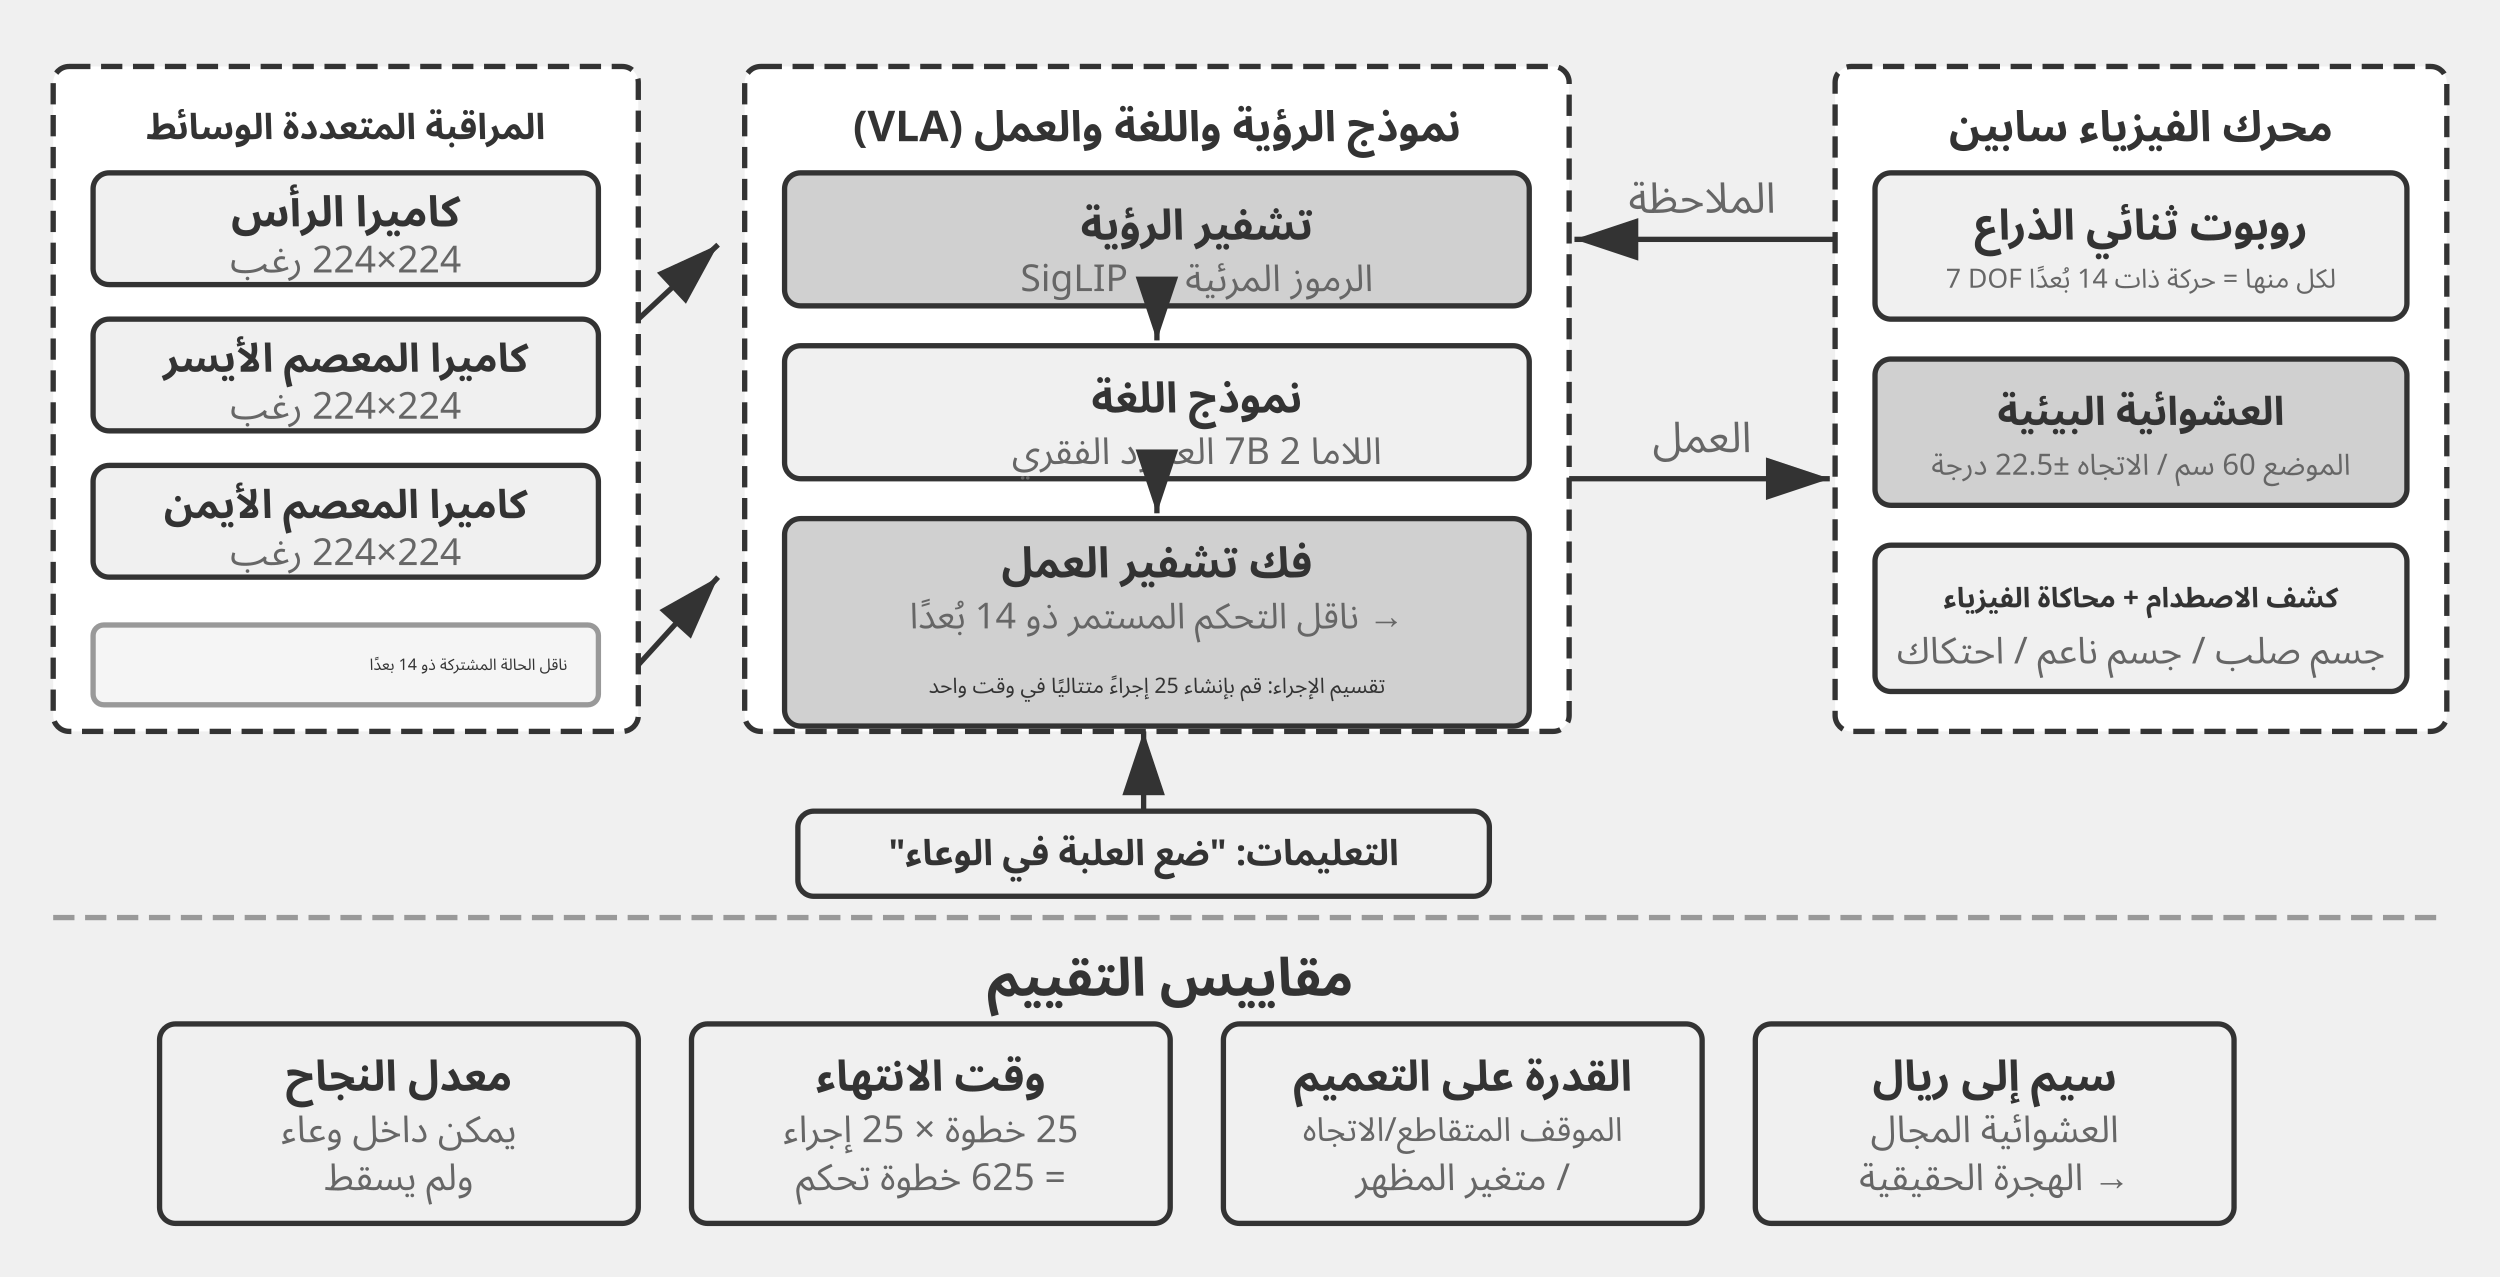
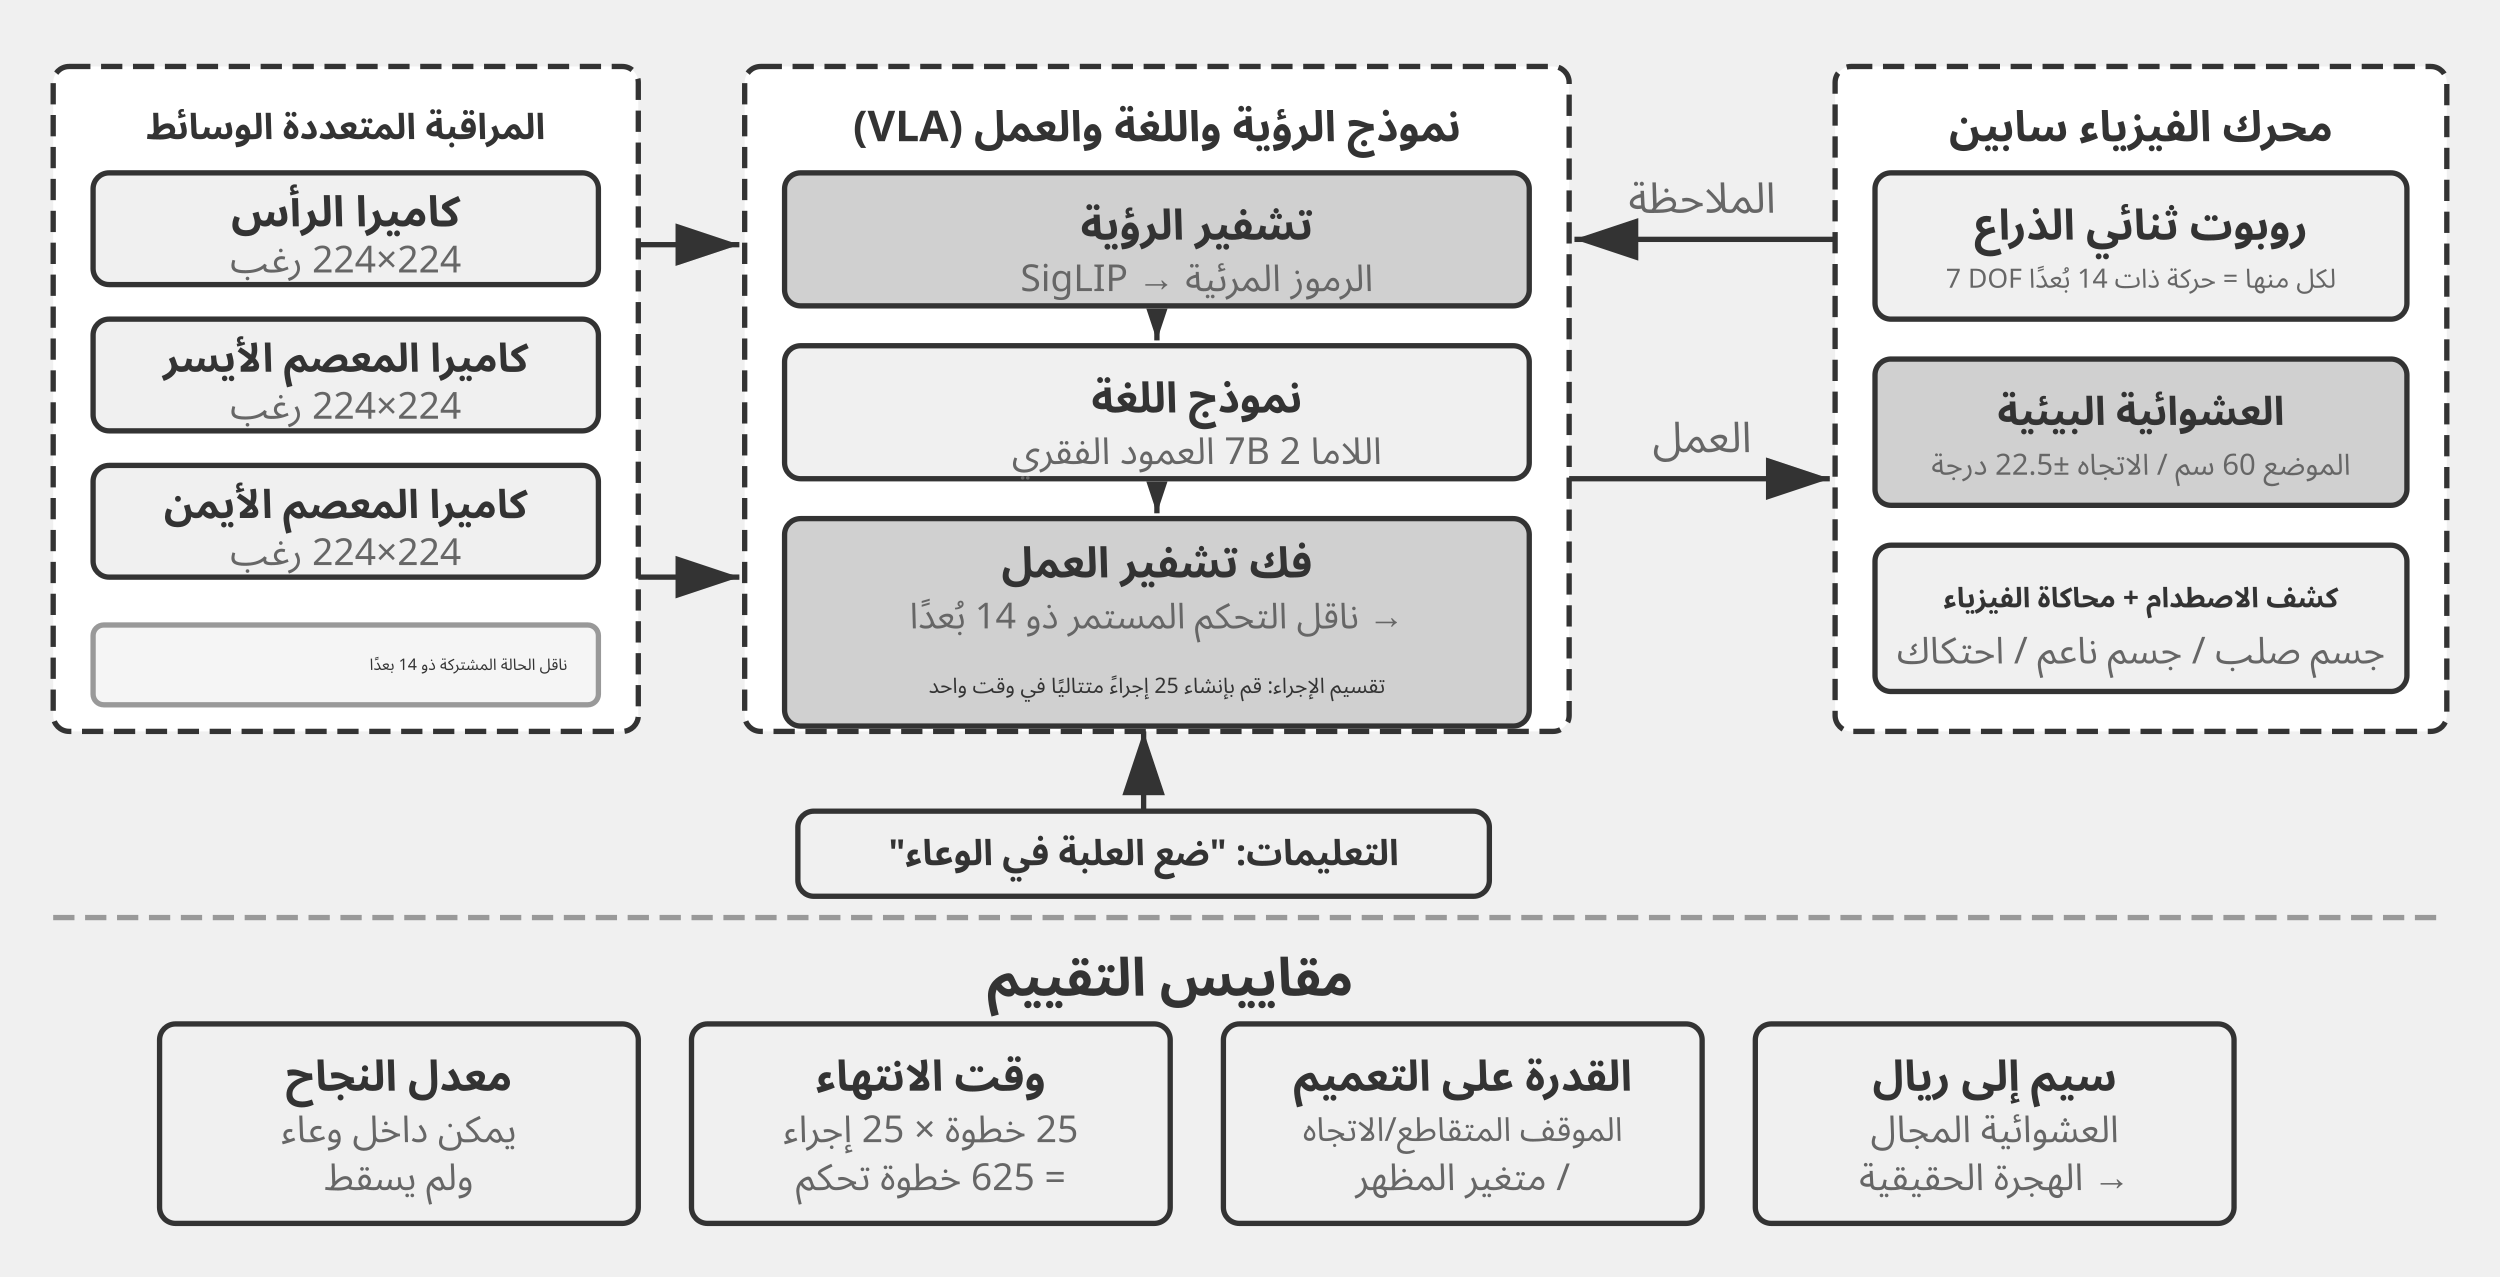
<svg xmlns="http://www.w3.org/2000/svg" viewBox="0 40 940 480" width="940" height="480" style="background:#ffffff">
  <defs>
    <marker id="ah" markerWidth="12" markerHeight="8" refX="12" refY="4" orient="auto">
+       <polygon points="0 0, 12 4, 0 8" fill="#333333" />
+     </marker>
+     <marker id="ah-compact" markerWidth="12" markerHeight="8" refX="12" refY="4" orient="auto" markerUnits="userSpaceOnUse">
      <polygon points="0 0, 12 4, 0 8" fill="#333333" />
    </marker>
    <marker id="ah-light" markerWidth="12" markerHeight="8" refX="12" refY="4" orient="auto">
      <polygon points="0 0, 12 4, 0 8" fill="#999999" />
    </marker>
  </defs>
  <rect x="20" y="65" width="220" height="250" rx="6" fill="#ffffff" stroke="#333333" stroke-width="2" stroke-dasharray="8,4" />
  <text x="130" y="88" font-family="Arial, 'Helvetica Neue', Helvetica, 'PingFang SC', 'Microsoft YaHei', sans-serif" font-size="13.5" fill="#333333" text-anchor="middle" dominant-baseline="central" font-weight="bold" direction="rtl" unicode-bidi="plaintext" style="font-family:'Noto Sans Arabic','Noto Sans',Arial,sans-serif">المراقبة المتعددة الوسائط</text>
  <rect x="35" y="105" width="190" height="42" rx="6" fill="#f0f0f0" stroke="#333333" stroke-width="2" />
  <text x="130" y="120" font-family="Arial, 'Helvetica Neue', Helvetica, 'PingFang SC', 'Microsoft YaHei', sans-serif" font-size="16" fill="#333333" text-anchor="middle" dominant-baseline="central" font-weight="bold" direction="rtl" unicode-bidi="plaintext" style="font-family:'Noto Sans Arabic','Noto Sans',Arial,sans-serif">كاميرا الرأس</text>
  <text x="130" y="138" font-family="Arial, 'Helvetica Neue', Helvetica, 'PingFang SC', 'Microsoft YaHei', sans-serif" font-size="14" fill="#666666" text-anchor="middle" dominant-baseline="central" font-weight="normal" direction="rtl" unicode-bidi="plaintext" style="font-family:'Noto Sans Arabic','Noto Sans',Arial,sans-serif">224×224 رغب</text>
  <rect x="35" y="160" width="190" height="42" rx="6" fill="#f0f0f0" stroke="#333333" stroke-width="2" />
  <text x="130" y="175" font-family="Arial, 'Helvetica Neue', Helvetica, 'PingFang SC', 'Microsoft YaHei', sans-serif" font-size="15" fill="#333333" text-anchor="middle" dominant-baseline="central" font-weight="bold" direction="rtl" unicode-bidi="plaintext" style="font-family:'Noto Sans Arabic','Noto Sans',Arial,sans-serif">كاميرا المعصم الأيسر</text>
  <text x="130" y="193" font-family="Arial, 'Helvetica Neue', Helvetica, 'PingFang SC', 'Microsoft YaHei', sans-serif" font-size="14" fill="#666666" text-anchor="middle" dominant-baseline="central" font-weight="normal" direction="rtl" unicode-bidi="plaintext" style="font-family:'Noto Sans Arabic','Noto Sans',Arial,sans-serif">224×224 رغب</text>
  <rect x="35" y="215" width="190" height="42" rx="6" fill="#f0f0f0" stroke="#333333" stroke-width="2" />
  <text x="130" y="230" font-family="Arial, 'Helvetica Neue', Helvetica, 'PingFang SC', 'Microsoft YaHei', sans-serif" font-size="15" fill="#333333" text-anchor="middle" dominant-baseline="central" font-weight="bold" direction="rtl" unicode-bidi="plaintext" style="font-family:'Noto Sans Arabic','Noto Sans',Arial,sans-serif">كاميرا المعصم الأيمن</text>
  <text x="130" y="248" font-family="Arial, 'Helvetica Neue', Helvetica, 'PingFang SC', 'Microsoft YaHei', sans-serif" font-size="14" fill="#666666" text-anchor="middle" dominant-baseline="central" font-weight="normal" direction="rtl" unicode-bidi="plaintext" style="font-family:'Noto Sans Arabic','Noto Sans',Arial,sans-serif">224×224 رغب</text>
  <rect x="35" y="275" width="190" height="30" rx="4" fill="#f5f5f5" stroke="#999999" stroke-width="2" />
  <text x="213.3" y="290" font-family="'Courier New', Courier, monospace" font-size="6" fill="#333333" text-anchor="start" dominant-baseline="central" direction="rtl" unicode-bidi="plaintext" style="font-family:'Noto Sans Arabic','Noto Sans',Arial,sans-serif">ناقل الحالة المشتركة ذو 14 بعدًا</text>
  <rect x="280" y="65" width="310" height="250" rx="6" fill="#ffffff" stroke="#333333" stroke-width="2" stroke-dasharray="8,4" />
  <text x="435" y="88" font-family="Arial, 'Helvetica Neue', Helvetica, 'PingFang SC', 'Microsoft YaHei', sans-serif" font-size="16" fill="#333333" text-anchor="middle" dominant-baseline="central" font-weight="bold" direction="rtl" unicode-bidi="plaintext" style="font-family:'Noto Sans Arabic','Noto Sans',Arial,sans-serif">نموذج الرؤية واللغة والعمل (VLA)</text>
  <rect x="295" y="105" width="280" height="50" rx="6" fill="#d0d0d0" stroke="#333333" stroke-width="2" />
  <text x="450" y="125" font-family="Arial, 'Helvetica Neue', Helvetica, 'PingFang SC', 'Microsoft YaHei', sans-serif" font-size="16" fill="#333333" text-anchor="middle" dominant-baseline="central" font-weight="bold" direction="rtl" unicode-bidi="plaintext" style="font-family:'Noto Sans Arabic','Noto Sans',Arial,sans-serif">تشفير الرؤية</text>
  <text x="450" y="145" font-family="Arial, 'Helvetica Neue', Helvetica, 'PingFang SC', 'Microsoft YaHei', sans-serif" font-size="14" fill="#666666" text-anchor="middle" dominant-baseline="central" font-weight="normal" direction="rtl" unicode-bidi="plaintext" style="font-family:'Noto Sans Arabic','Noto Sans',Arial,sans-serif">SigLIP → الرموز المرئية</text>
-   <line x1="435" y1="157" x2="435" y2="168" stroke="#333333" stroke-width="2" marker-end="url(#ah)" />
+   <line x1="435" y1="157" x2="435" y2="168" stroke="#333333" stroke-width="2" marker-end="url(#ah-compact)" />
  <rect x="295" y="170" width="280" height="50" rx="6" fill="#f0f0f0" stroke="#333333" stroke-width="2" />
  <text x="450" y="190" font-family="Arial, 'Helvetica Neue', Helvetica, 'PingFang SC', 'Microsoft YaHei', sans-serif" font-size="16" fill="#333333" text-anchor="middle" dominant-baseline="central" font-weight="bold" direction="rtl" unicode-bidi="plaintext" style="font-family:'Noto Sans Arabic','Noto Sans',Arial,sans-serif">نموذج اللغة</text>
  <text x="450" y="210" font-family="Arial, 'Helvetica Neue', Helvetica, 'PingFang SC', 'Microsoft YaHei', sans-serif" font-size="14" fill="#666666" text-anchor="middle" dominant-baseline="central" font-weight="normal" direction="rtl" unicode-bidi="plaintext" style="font-family:'Noto Sans Arabic','Noto Sans',Arial,sans-serif">اللاما 2 7B العمود الفقري</text>
-   <line x1="435" y1="222" x2="435" y2="233" stroke="#333333" stroke-width="2" marker-end="url(#ah)" />
+   <line x1="435" y1="222" x2="435" y2="233" stroke="#333333" stroke-width="2" marker-end="url(#ah-compact)" />
  <rect x="295" y="235" width="280" height="78" rx="6" fill="#d0d0d0" stroke="#333333" stroke-width="2" />
  <text x="435" y="252" font-family="Arial, 'Helvetica Neue', Helvetica, 'PingFang SC', 'Microsoft YaHei', sans-serif" font-size="16" fill="#333333" text-anchor="middle" dominant-baseline="central" font-weight="bold" direction="rtl" unicode-bidi="plaintext" style="font-family:'Noto Sans Arabic','Noto Sans',Arial,sans-serif">فك تشفير العمل</text>
  <text x="435" y="272" font-family="Arial, 'Helvetica Neue', Helvetica, 'PingFang SC', 'Microsoft YaHei', sans-serif" font-size="13.5" fill="#666666" text-anchor="middle" dominant-baseline="central" font-weight="normal" direction="rtl" unicode-bidi="plaintext" style="font-family:'Noto Sans Arabic','Noto Sans',Arial,sans-serif">→ ناقل التحكم المستمر ذو 14 بُعدًا</text>
  <text x="435" y="298" font-family="'Courier New', Courier, monospace" font-size="8" fill="#333333" text-anchor="middle" dominant-baseline="central" direction="rtl" unicode-bidi="plaintext" style="font-family:'Noto Sans Arabic','Noto Sans',Arial,sans-serif">تقسيم الإجراء: قم بإنشاء 25 إجراءً متتاليًا في وقت واحد</text>
-   <line x1="240" y1="160" x2="270" y2="132" stroke="#333333" stroke-width="2" marker-end="url(#ah)" />
-   <line x1="240" y1="290" x2="270" y2="257" stroke="#333333" stroke-width="2" marker-end="url(#ah)" />
+   <line x1="240" y1="132" x2="278" y2="132" stroke="#333333" stroke-width="2" marker-end="url(#ah)" />
+   <line x1="240" y1="257" x2="278" y2="257" stroke="#333333" stroke-width="2" marker-end="url(#ah)" />
  <rect x="300" y="345" width="260" height="32" rx="6" fill="#f0f0f0" stroke="#333333" stroke-width="2" />
  <text x="430" y="361" font-family="Arial, 'Helvetica Neue', Helvetica, 'PingFang SC', 'Microsoft YaHei', sans-serif" font-size="13.5" fill="#333333" text-anchor="middle" dominant-baseline="central" font-weight="bold" direction="rtl" unicode-bidi="plaintext" style="font-family:'Noto Sans Arabic','Noto Sans',Arial,sans-serif">التعليمات: "ضع العلبة في الوعاء"</text>
  <line x1="430" y1="345" x2="430" y2="315" stroke="#333333" stroke-width="2" marker-end="url(#ah)" />
  <rect x="690" y="65" width="230" height="250" rx="6" fill="#ffffff" stroke="#333333" stroke-width="2" stroke-dasharray="8,4" />
  <text x="805" y="88" font-family="Arial, 'Helvetica Neue', Helvetica, 'PingFang SC', 'Microsoft YaHei', sans-serif" font-size="16" fill="#333333" text-anchor="middle" dominant-baseline="central" font-weight="bold" direction="rtl" unicode-bidi="plaintext" style="font-family:'Noto Sans Arabic','Noto Sans',Arial,sans-serif">محرك الفيزياء سابين</text>
  <rect x="705" y="105" width="200" height="55" rx="6" fill="#f0f0f0" stroke="#333333" stroke-width="2" />
  <text x="805" y="125" font-family="Arial, 'Helvetica Neue', Helvetica, 'PingFang SC', 'Microsoft YaHei', sans-serif" font-size="16" fill="#333333" text-anchor="middle" dominant-baseline="central" font-weight="bold" direction="rtl" unicode-bidi="plaintext" style="font-family:'Noto Sans Arabic','Noto Sans',Arial,sans-serif">روبوت ثنائي الذراع</text>
  <text x="805" y="145" font-family="Arial, 'Helvetica Neue', Helvetica, 'PingFang SC', 'Microsoft YaHei', sans-serif" font-size="10" fill="#666666" text-anchor="middle" dominant-baseline="central" font-weight="normal" direction="rtl" unicode-bidi="plaintext" style="font-family:'Noto Sans Arabic','Noto Sans',Arial,sans-serif">7 DOF لكل منها = حركة ذات 14 بُعدًا</text>
  <rect x="705" y="175" width="200" height="55" rx="6" fill="#d0d0d0" stroke="#333333" stroke-width="2" />
  <text x="805" y="195" font-family="Arial, 'Helvetica Neue', Helvetica, 'PingFang SC', 'Microsoft YaHei', sans-serif" font-size="15" fill="#333333" text-anchor="middle" dominant-baseline="central" font-weight="bold" direction="rtl" unicode-bidi="plaintext" style="font-family:'Noto Sans Arabic','Noto Sans',Arial,sans-serif">العشوائية البيئية</text>
  <text x="805" y="215" font-family="Arial, 'Helvetica Neue', Helvetica, 'PingFang SC', 'Microsoft YaHei', sans-serif" font-size="11" fill="#666666" text-anchor="middle" dominant-baseline="central" font-weight="normal" direction="rtl" unicode-bidi="plaintext" style="font-family:'Noto Sans Arabic','Noto Sans',Arial,sans-serif">الموضع 60 سم / الاتجاه ±22.5 درجة</text>
  <rect x="705" y="245" width="200" height="55" rx="6" fill="#f0f0f0" stroke="#333333" stroke-width="2" />
  <text x="805" y="265" font-family="Arial, 'Helvetica Neue', Helvetica, 'PingFang SC', 'Microsoft YaHei', sans-serif" font-size="10.5" fill="#333333" text-anchor="middle" dominant-baseline="central" font-weight="bold" direction="rtl" unicode-bidi="plaintext" style="font-family:'Noto Sans Arabic','Noto Sans',Arial,sans-serif">كشف الاصطدام + محاكاة الفيزياء</text>
  <text x="805" y="285" font-family="Arial, 'Helvetica Neue', Helvetica, 'PingFang SC', 'Microsoft YaHei', sans-serif" font-size="14" fill="#666666" text-anchor="middle" dominant-baseline="central" font-weight="normal" direction="rtl" unicode-bidi="plaintext" style="font-family:'Noto Sans Arabic','Noto Sans',Arial,sans-serif">جسم صلب / جسم ناعم / احتكاك</text>
  <line x1="590" y1="220" x2="688" y2="220" stroke="#333333" stroke-width="2" marker-end="url(#ah)" />
  <text x="640" y="210.0" font-family="Arial, 'Helvetica Neue', Helvetica, 'PingFang SC', 'Microsoft YaHei', sans-serif" font-size="16" fill="#666666" text-anchor="middle" direction="rtl" unicode-bidi="plaintext" style="font-family:'Noto Sans Arabic','Noto Sans',Arial,sans-serif">العمل</text>
  <line x1="690" y1="130" x2="592" y2="130" stroke="#333333" stroke-width="2" marker-end="url(#ah)" />
  <text x="640" y="120.0" font-family="Arial, 'Helvetica Neue', Helvetica, 'PingFang SC', 'Microsoft YaHei', sans-serif" font-size="16" fill="#666666" text-anchor="middle" direction="rtl" unicode-bidi="plaintext" style="font-family:'Noto Sans Arabic','Noto Sans',Arial,sans-serif">الملاحظة</text>
  <line x1="20" y1="385" x2="920" y2="385" stroke="#999999" stroke-width="2" stroke-dasharray="8,4" />
  <text x="440.0" y="408" font-family="Arial, 'Helvetica Neue', Helvetica, 'PingFang SC', 'Microsoft YaHei', sans-serif" font-size="20" fill="#333333" text-anchor="middle" dominant-baseline="central" font-weight="bold" direction="rtl" unicode-bidi="plaintext" style="font-family:'Noto Sans Arabic','Noto Sans',Arial,sans-serif">مقاييس التقييم</text>
  <rect x="60" y="425" width="180" height="75" rx="6" fill="#f0f0f0" stroke="#333333" stroke-width="2" />
  <text x="150" y="445" font-family="Arial, 'Helvetica Neue', Helvetica, 'PingFang SC', 'Microsoft YaHei', sans-serif" font-size="16" fill="#333333" text-anchor="middle" dominant-baseline="central" font-weight="bold" direction="rtl" unicode-bidi="plaintext" style="font-family:'Noto Sans Arabic','Noto Sans',Arial,sans-serif">معدل النجاح</text>
  <text x="150" y="465" font-family="Arial, 'Helvetica Neue', Helvetica, 'PingFang SC', 'Microsoft YaHei', sans-serif" font-size="14" fill="#666666" text-anchor="middle" dominant-baseline="central" font-weight="normal" direction="rtl" unicode-bidi="plaintext" style="font-family:'Noto Sans Arabic','Noto Sans',Arial,sans-serif">يمكن داخل وعاء</text>
  <text x="150" y="483" font-family="Arial, 'Helvetica Neue', Helvetica, 'PingFang SC', 'Microsoft YaHei', sans-serif" font-size="14" fill="#666666" text-anchor="middle" dominant-baseline="central" font-weight="normal" direction="rtl" unicode-bidi="plaintext" style="font-family:'Noto Sans Arabic','Noto Sans',Arial,sans-serif">ولم يسقط</text>
  <rect x="260" y="425" width="180" height="75" rx="6" fill="#f0f0f0" stroke="#333333" stroke-width="2" />
  <text x="350" y="445" font-family="Arial, 'Helvetica Neue', Helvetica, 'PingFang SC', 'Microsoft YaHei', sans-serif" font-size="16" fill="#333333" text-anchor="middle" dominant-baseline="central" font-weight="bold" direction="rtl" unicode-bidi="plaintext" style="font-family:'Noto Sans Arabic','Noto Sans',Arial,sans-serif">وقت الانتهاء</text>
  <text x="350" y="465" font-family="Arial, 'Helvetica Neue', Helvetica, 'PingFang SC', 'Microsoft YaHei', sans-serif" font-size="14" fill="#666666" text-anchor="middle" dominant-baseline="central" font-weight="normal" direction="rtl" unicode-bidi="plaintext" style="font-family:'Noto Sans Arabic','Noto Sans',Arial,sans-serif">25 خطوة × 25 إجراء</text>
  <text x="350" y="483" font-family="Arial, 'Helvetica Neue', Helvetica, 'PingFang SC', 'Microsoft YaHei', sans-serif" font-size="14" fill="#666666" text-anchor="middle" dominant-baseline="central" font-weight="normal" direction="rtl" unicode-bidi="plaintext" style="font-family:'Noto Sans Arabic','Noto Sans',Arial,sans-serif">= 625 خطوة تحكم</text>
  <rect x="460" y="425" width="180" height="75" rx="6" fill="#f0f0f0" stroke="#333333" stroke-width="2" />
  <text x="550" y="445" font-family="Arial, 'Helvetica Neue', Helvetica, 'PingFang SC', 'Microsoft YaHei', sans-serif" font-size="16" fill="#333333" text-anchor="middle" dominant-baseline="central" font-weight="bold" direction="rtl" unicode-bidi="plaintext" style="font-family:'Noto Sans Arabic','Noto Sans',Arial,sans-serif">القدرة على التعميم</text>
  <text x="550" y="465" font-family="Arial, 'Helvetica Neue', Helvetica, 'PingFang SC', 'Microsoft YaHei', sans-serif" font-size="12.5" fill="#666666" text-anchor="middle" dominant-baseline="central" font-weight="normal" direction="rtl" unicode-bidi="plaintext" style="font-family:'Noto Sans Arabic','Noto Sans',Arial,sans-serif">الموقف المتقاطع/الاتجاه</text>
  <text x="550" y="483" font-family="Arial, 'Helvetica Neue', Helvetica, 'PingFang SC', 'Microsoft YaHei', sans-serif" font-size="14" fill="#666666" text-anchor="middle" dominant-baseline="central" font-weight="normal" direction="rtl" unicode-bidi="plaintext" style="font-family:'Noto Sans Arabic','Noto Sans',Arial,sans-serif">/ متغير المظهر</text>
  <rect x="660" y="425" width="180" height="75" rx="6" fill="#f0f0f0" stroke="#333333" stroke-width="2" />
  <text x="750" y="445" font-family="Arial, 'Helvetica Neue', Helvetica, 'PingFang SC', 'Microsoft YaHei', sans-serif" font-size="16" fill="#333333" text-anchor="middle" dominant-baseline="central" font-weight="bold" direction="rtl" unicode-bidi="plaintext" style="font-family:'Noto Sans Arabic','Noto Sans',Arial,sans-serif">سيم إلى ريال</text>
  <text x="750" y="465" font-family="Arial, 'Helvetica Neue', Helvetica, 'PingFang SC', 'Microsoft YaHei', sans-serif" font-size="14" fill="#666666" text-anchor="middle" dominant-baseline="central" font-weight="normal" direction="rtl" unicode-bidi="plaintext" style="font-family:'Noto Sans Arabic','Noto Sans',Arial,sans-serif">العشوائية المجال</text>
  <text x="750" y="483" font-family="Arial, 'Helvetica Neue', Helvetica, 'PingFang SC', 'Microsoft YaHei', sans-serif" font-size="14" fill="#666666" text-anchor="middle" dominant-baseline="central" font-weight="normal" direction="rtl" unicode-bidi="plaintext" style="font-family:'Noto Sans Arabic','Noto Sans',Arial,sans-serif">→ الهجرة الحقيقية</text>
</svg>
